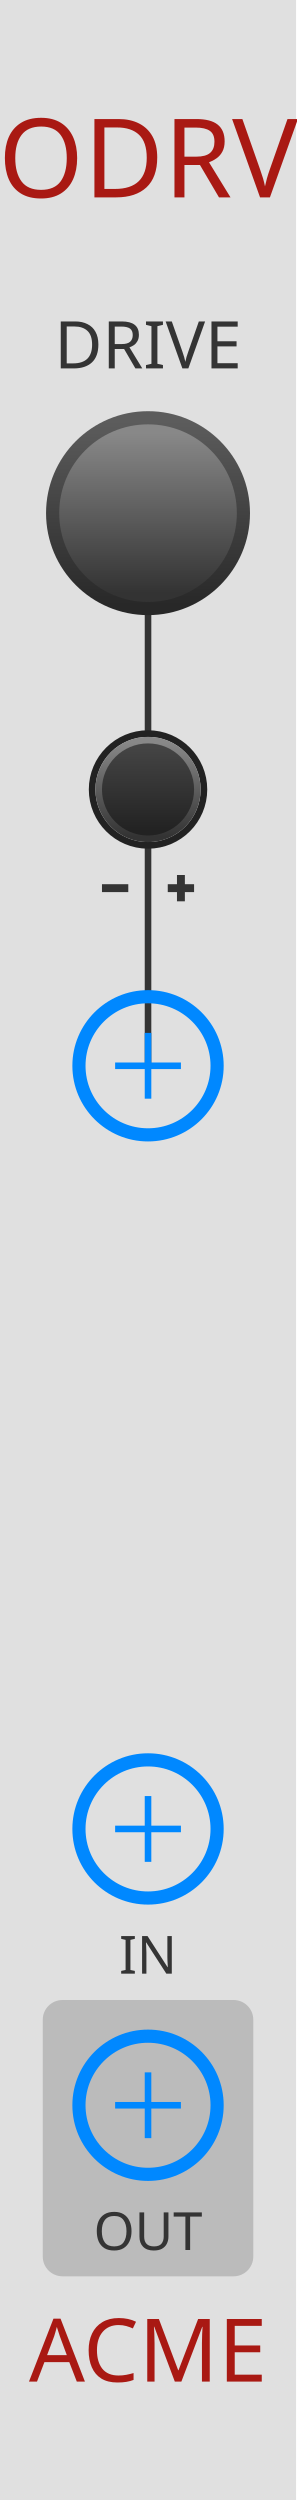
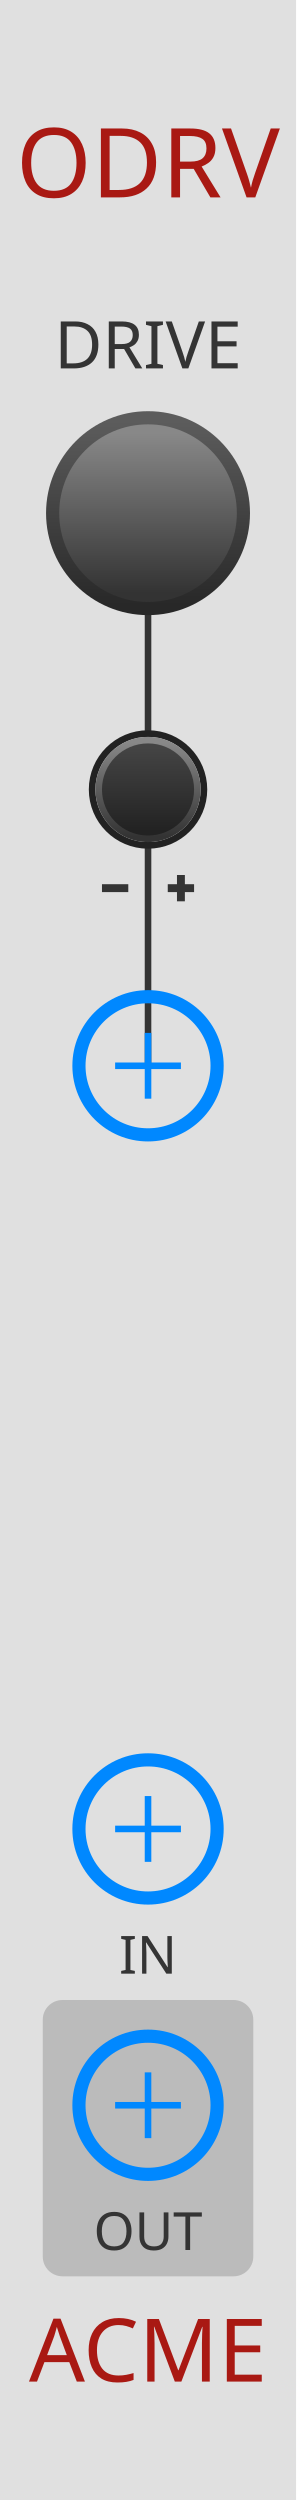
<svg xmlns="http://www.w3.org/2000/svg" xmlns:xlink="http://www.w3.org/1999/xlink" version="1.1" width="45" height="380" viewBox="0 0 45 380">
  <style>
    text.title {
      fill: #a91913;
      font-family: 'DIN Alternate';
-       font-size: 12.5pt;
+       font-size: 11pt;
    }
    text.logo {
      fill: #a91913;
      font-family: 'DIN Alternate';
      font-size: 10pt;
    }
    text.big-label {
      fill: #343434;
      font-family: 'DIN Alternate';
      font-size: 7.5pt;
    }
    text.label {
      fill: #343434;
      font-family: 'DIN Alternate';
      font-size: 6pt;
    }
    .background {
      fill: #e0e0e0;
    }
    .output {
      fill: #bbbbbb;
    }
    polyline.icon {
      stroke: #343434;
      stroke-width: 1.2;
      fill: none;
    }
    polyline.connect {
      stroke: #343434;
      stroke-width: 1;
      fill: none;
    }

    .blueprint {
      stroke: #08f;
      fill: none;
    }
  </style>
  <defs>
    <linearGradient id="smallKnobMediumGradient">
      <stop offset="5%" stop-color="#888" />
      <stop offset="95%" stop-color="#333" />
    </linearGradient>
    <linearGradient id="smallKnobDarkGradient">
      <stop offset="5%" stop-color="#444" />
      <stop offset="95%" stop-color="#222" />
    </linearGradient>
    <linearGradient id="bigKnobDarkGradient">
      <stop offset="5%" stop-color="#5c5c5c" />
      <stop offset="95%" stop-color="#282828" />
    </linearGradient>
    <linearGradient id="bigKnobMediumGradient">
      <stop offset="5%" stop-color="#888" />
      <stop offset="95%" stop-color="#333" />
    </linearGradient>
    <symbol id="knob18">
      <g transform="translate(9 9)">
        <circle r="8.5" stroke="#222" fill="none" />
        <circle r="8" fill="url('#smallKnobMediumGradient')" transform="rotate(90)" />
        <circle r="7" fill="url('#smallKnobDarkGradient')" transform="rotate(90)" />
      </g>
    </symbol>
    <symbol id="knob32">
      <g transform="translate(16 16)">
        <circle r="15.5" fill="url('#bigKnobDarkGradient')" transform="rotate(90)" />
        <circle r="13.5" fill="url('#bigKnobMediumGradient')" transform="rotate(90)" />
      </g>
    </symbol>
    <symbol id="knob40">
      <g transform="translate(20 20)">
        <circle r="19.5" fill="url('#bigKnobDarkGradient')" transform="rotate(90)" />
        <circle r="17.5" fill="url('#bigKnobMediumGradient')" transform="rotate(90)" />
      </g>
    </symbol>
    <symbol id="knob50">
      <g transform="translate(25 25)">
        <circle r="24.5" fill="url('#bigKnobDarkGradient')" transform="rotate(90)" />
        <circle r="22.5" fill="url('#bigKnobMediumGradient')" transform="rotate(90)" />
      </g>
    </symbol>
    <symbol id="port">
      <g transform="translate(12 12)">
        <polyline points="-5,0 5,0" stroke-width="1" class="blueprint" />
        <polyline points="0,-5 0,5" stroke-width="1" class="blueprint" />
        <circle cx="0" cy="0" r="10.5" stroke-width="2" class="blueprint" />
      </g>
    </symbol>
    <symbol id="hswitch14">
      <rect x="1" y="1" rx="2" width="20" height="12" stroke-width="2" class="blueprint" />
      <g transform="translate(12 7)">
        <polyline points="-5,0 5,0" stroke-width="1" class="blueprint" />
        <polyline points="0,-5 0,5" stroke-width="1" class="blueprint" />
      </g>
    </symbol>
  </defs>
  <rect class="background" width="100%" height="100%" />
  <text class="title" x="50%" y="30" text-anchor="middle">ODRV</text>
  <text class="logo" x="50%" y="362" text-anchor="middle">ACME</text>
  <g transform="translate(22.5 78)">
    <polyline points="0 0 0 42" class="connect" />
  </g>
  <g transform="translate(22.5 78)">
    <text x="0" y="-22" class="big-label" text-anchor="middle">DRIVE</text>
    <use xlink:href="#knob32" transform="translate(-16 -16)" />
  </g>
  <g transform="translate(22.5 120)">
    <polyline points="0 0 0 42" class="connect" />
    <g transform="translate(0 15)">
      <polyline points="-7 0 -3 0" class="icon" />
      <polyline points="7 0 3 0" class="icon" />
      <polyline points="5 -2 5 2" class="icon" />
    </g>
  </g>
  <g transform="translate(22.5 120)">
    <use xlink:href="#knob18" transform="translate(-9 -9)" />
  </g>
  <g transform="translate(22.5 162)">
    <use xlink:href="#port" transform="translate(-12 -12)" />
  </g>
  <g transform="translate(22.5 278)">
    <use xlink:href="#port" transform="translate(-12 -12)" />
    <text x="0" y="22" class="label" text-anchor="middle">IN</text>
  </g>
  <g transform="translate(22.5 320)">
    <rect x="-16" y="-16" width="32" height="42" rx="3" class="output" />
    <use xlink:href="#port" transform="translate(-12 -12)" />
    <text x="0" y="22" class="label" text-anchor="middle">OUT</text>
  </g>
</svg>
